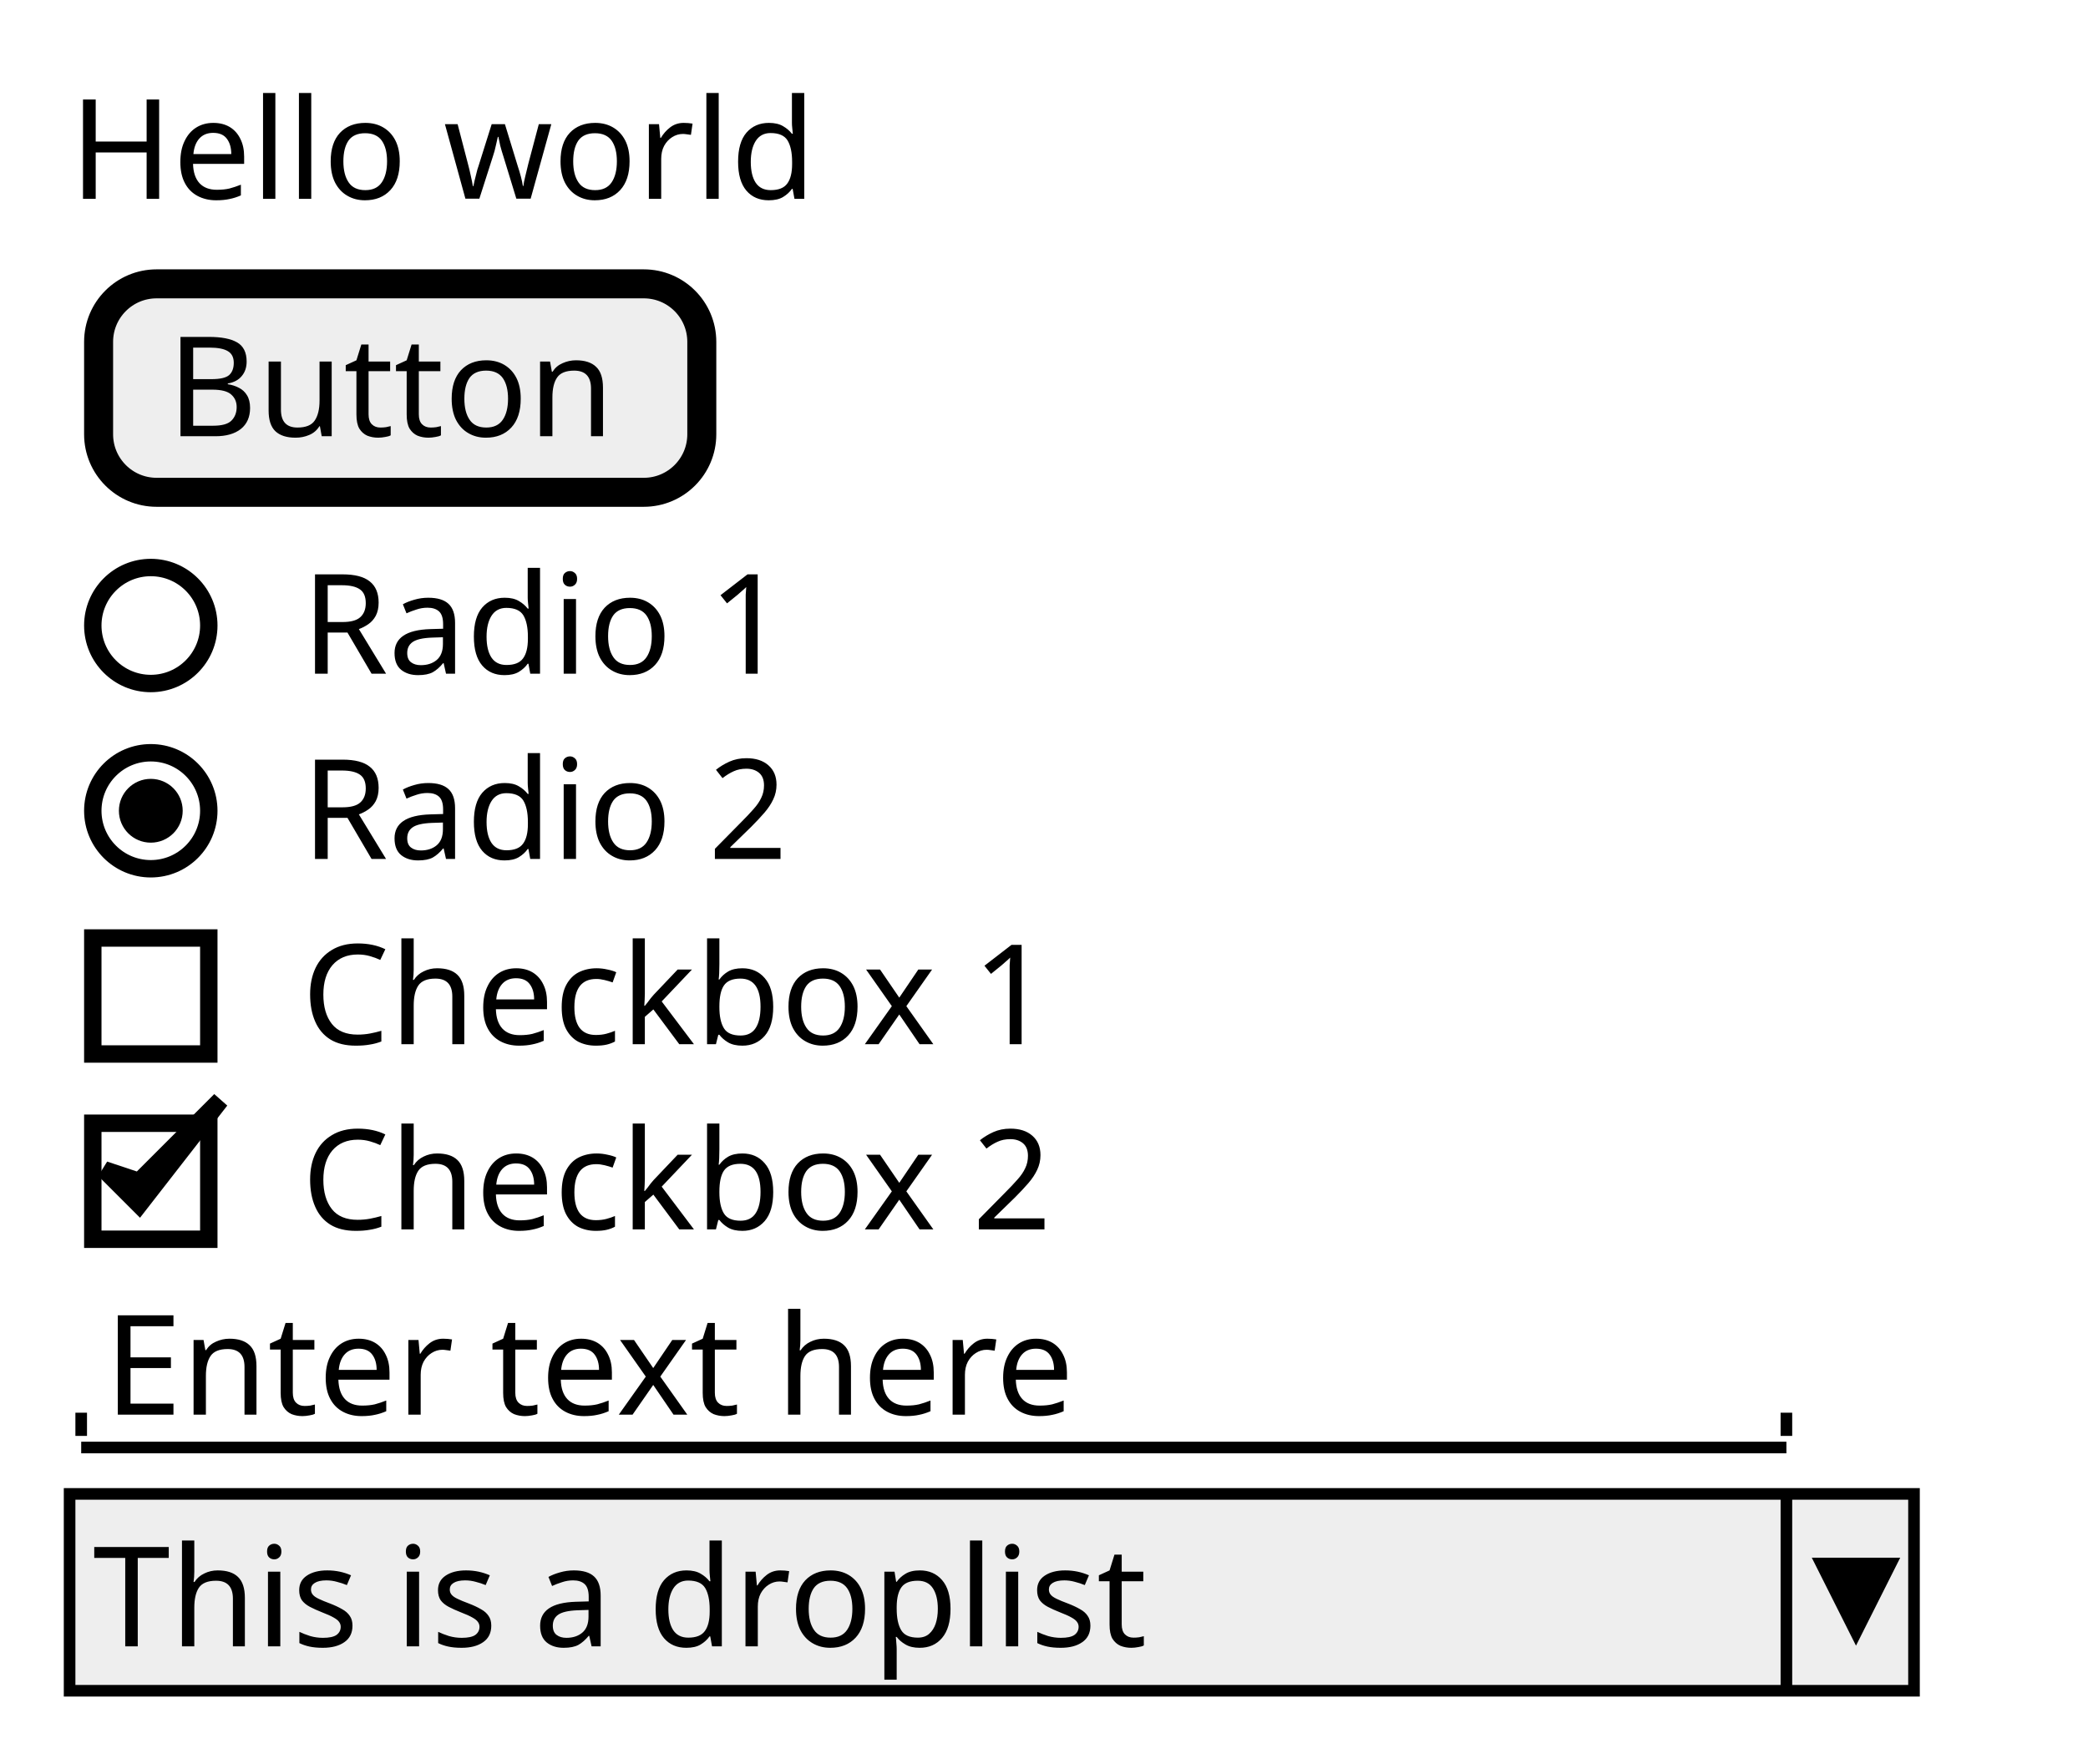
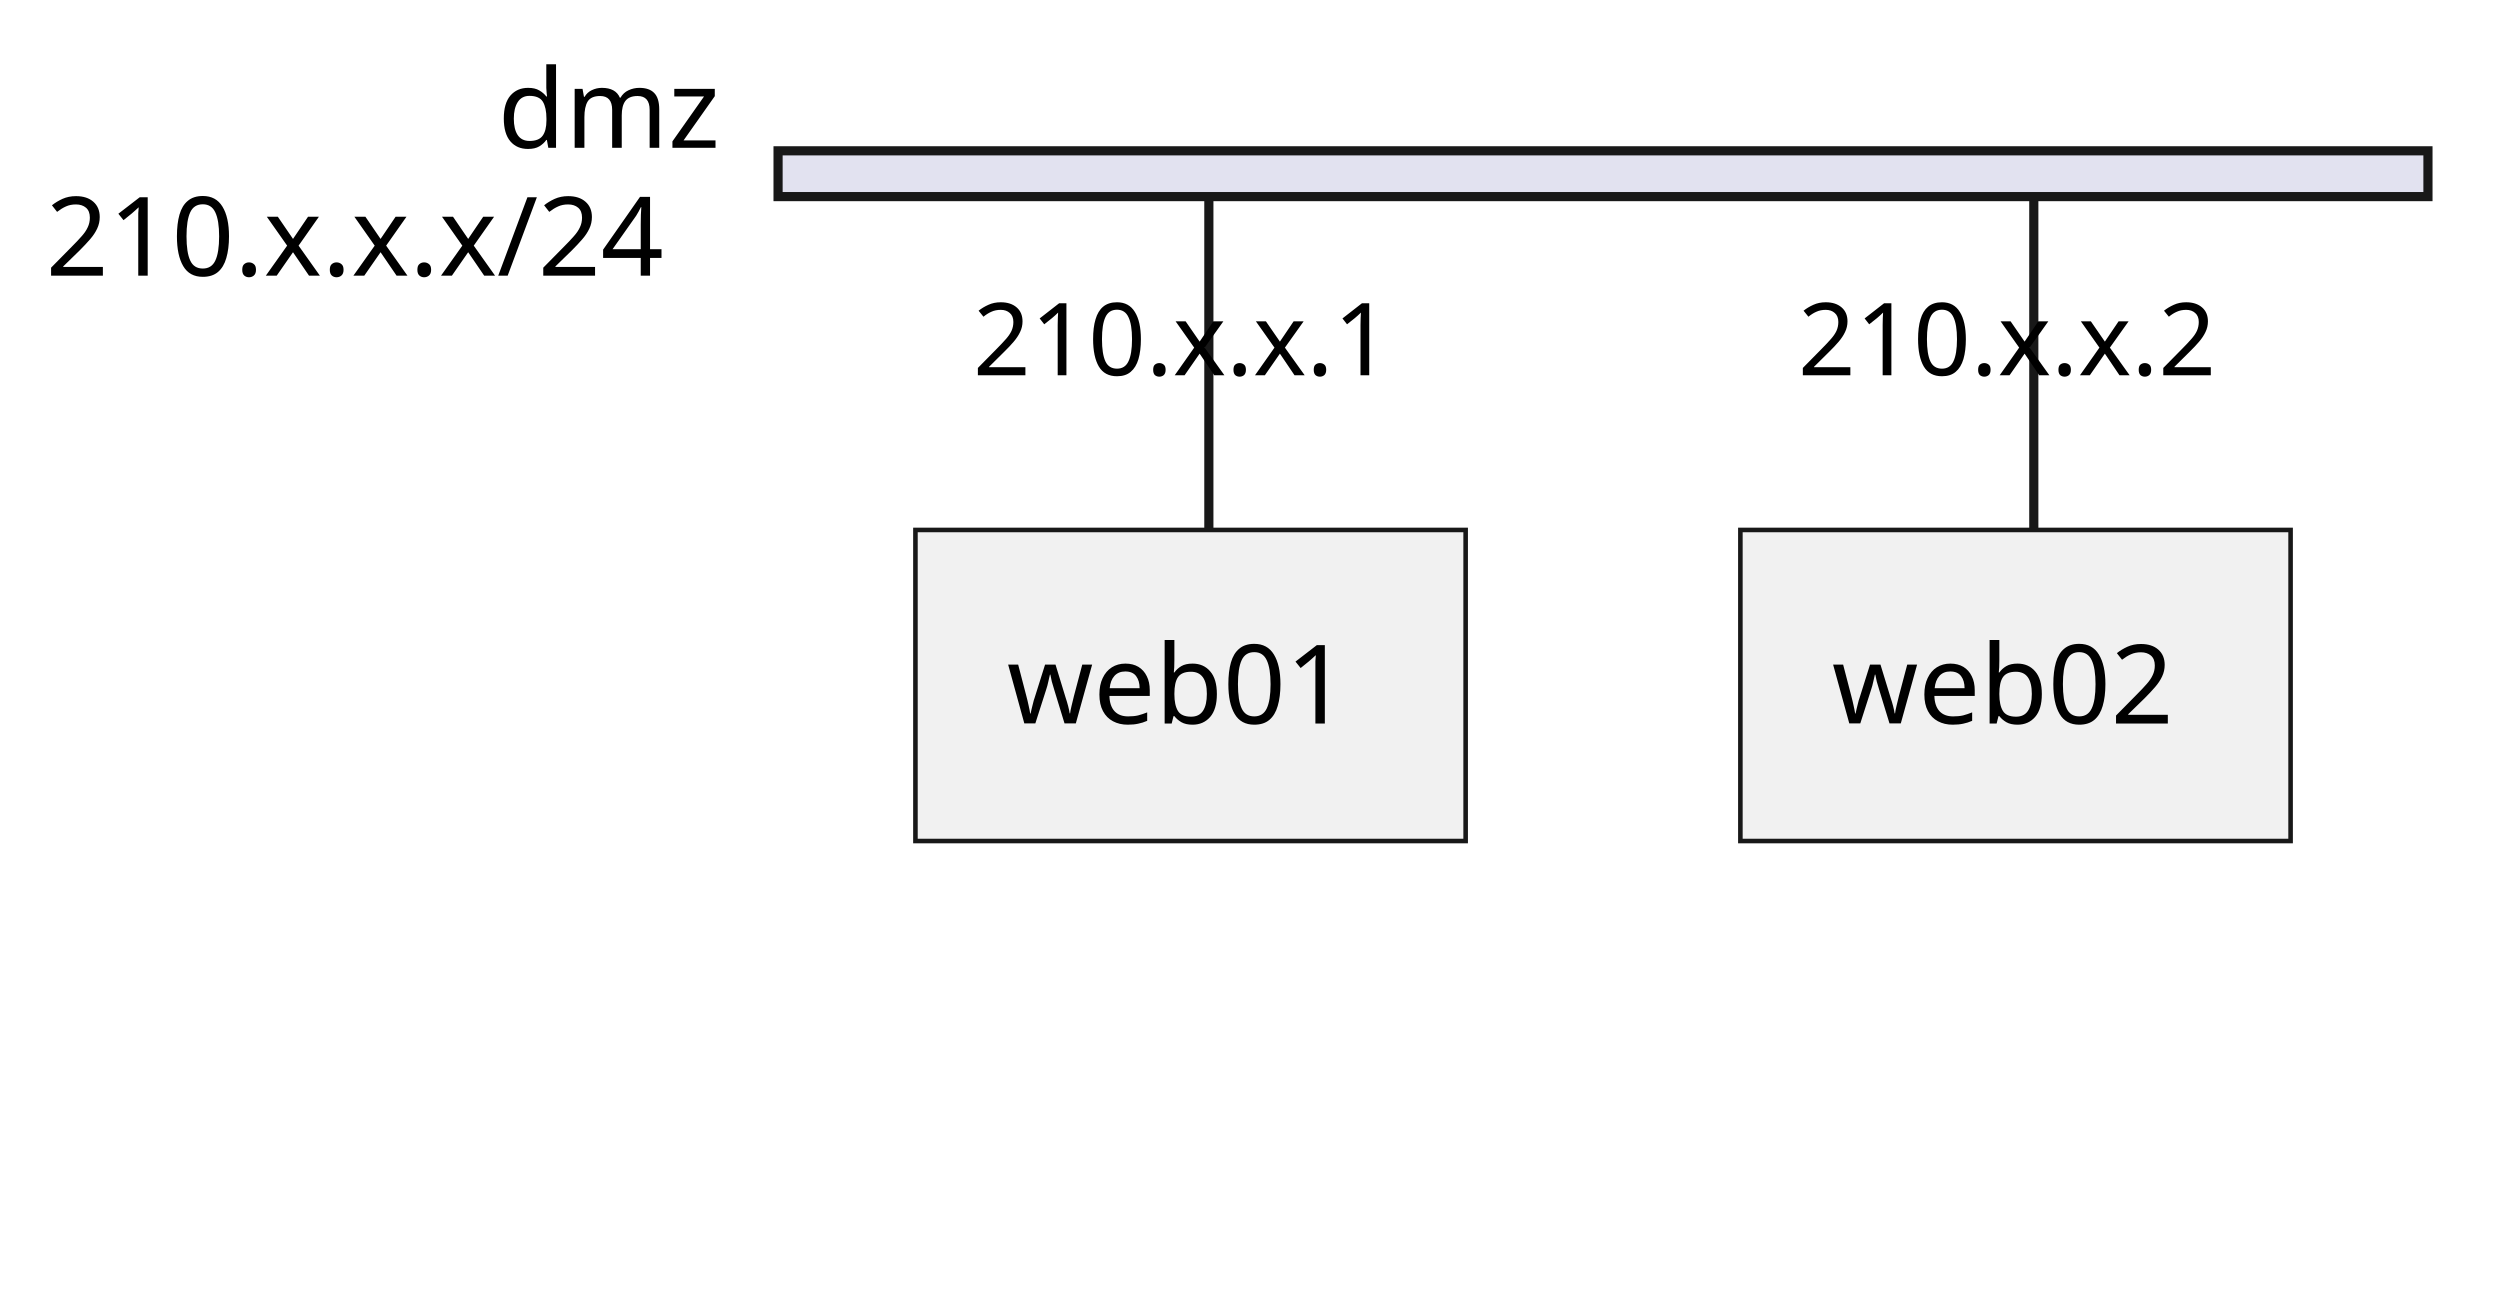
- <svg xmlns="http://www.w3.org/2000/svg" contentStyleType="text/css" height="152px" preserveAspectRatio="none" style="width:180px;height:152px;background:#FFFFFF;" version="1.1" viewBox="0 0 180 152" width="180px" zoomAndPan="magnify">
+ <svg xmlns="http://www.w3.org/2000/svg" contentStyleType="text/css" height="141px" preserveAspectRatio="none" style="width:273px;height:141px;background:#FFFFFF;" version="1.1" viewBox="0 0 273 141" width="273px" zoomAndPan="magnify">
  <defs />
  <g>
-     <text fill="#000000" font-family="sans-serif" font-size="12" lengthAdjust="spacing" textLength="67.272" x="6" y="17.139">Hello world</text>
-     <rect fill="#EEEEEE" height="17.969" rx="5" ry="5" style="stroke:#000000;stroke-width:2.5;" width="52" x="8.5" y="24.469" />
-     <text fill="#000000" font-family="sans-serif" font-size="12" lengthAdjust="spacing" textLength="40.195" x="14.402" y="37.607">Button</text>
-     <text fill="#000000" font-family="sans-serif" font-size="12" lengthAdjust="spacing" textLength="45.434" x="26" y="58.076">Radio 1</text>
-     <ellipse cx="13" cy="53.922" fill="none" rx="5" ry="5" style="stroke:#000000;stroke-width:1.5;" />
-     <text fill="#000000" font-family="sans-serif" font-size="12" lengthAdjust="spacing" textLength="45.434" x="26" y="74.045">Radio 2</text>
-     <ellipse cx="13" cy="69.891" fill="none" rx="5" ry="5" style="stroke:#000000;stroke-width:1.5;" />
-     <ellipse cx="13" cy="69.891" fill="#000000" rx="2" ry="2" style="stroke:#000000;stroke-width:1.5;" />
-     <text fill="#000000" font-family="sans-serif" font-size="12" lengthAdjust="spacing" textLength="70.424" x="26" y="90.014">Checkbox 1</text>
-     <rect fill="none" height="10" style="stroke:#000000;stroke-width:1.5;" width="10" x="8" y="80.859" />
-     <text fill="#000000" font-family="sans-serif" font-size="12" lengthAdjust="spacing" textLength="70.424" x="26" y="105.982">Checkbox 2</text>
-     <rect fill="none" height="10" style="stroke:#000000;stroke-width:1.5;" width="10" x="8" y="96.828" />
-     <polygon fill="#000000" points="9,100.844,12,103.844,19,94.844,12,101.844" style="stroke:#000000;stroke-width:1.5;" />
-     <text fill="#000000" font-family="sans-serif" font-size="12" lengthAdjust="spacing" textLength="91.037" x="9" y="121.951">Enter text here</text>
-     <line style="stroke:#000000;stroke-width:1.0;" x1="7" x2="154" y1="124.781" y2="124.781" />
-     <line style="stroke:#000000;stroke-width:1.0;" x1="7" x2="7" y1="121.781" y2="123.781" />
-     <line style="stroke:#000000;stroke-width:1.0;" x1="154" x2="154" y1="121.781" y2="123.781" />
-     <rect fill="#EEEEEE" height="16.969" style="stroke:#000000;stroke-width:1.0;" width="159" x="6" y="128.781" />
-     <text fill="#000000" font-family="sans-serif" font-size="12" lengthAdjust="spacing" textLength="98.039" x="8" y="141.92">This is a droplist</text>
-     <line style="stroke:#000000;stroke-width:1.0;" x1="154" x2="154" y1="128.781" y2="145.75" />
-     <polygon fill="#000000" points="157,134.781,163,134.781,160,140.75" style="stroke:#000000;stroke-width:1.0;" />
+     <text fill="#000000" font-family="sans-serif" font-size="12" lengthAdjust="spacing" textLength="25.605" x="54.359" y="16.139">dmz</text>
+     <text fill="#000000" font-family="sans-serif" font-size="12" lengthAdjust="spacing" textLength="74.965" x="5" y="30.107">210.x.x.x/24</text>
+     <rect fill="#E2E2F0" height="5" style="stroke:#181818;stroke-width:1.0;" width="180.168" x="84.965" y="16.469" />
+     <path d="M132.007,21.469 L132.007,57.871 " fill="none" style="stroke:#181818;stroke-width:1.0;" />
+     <text fill="#000000" font-family="sans-serif" font-size="11" lengthAdjust="spacing" textLength="51.503" x="106.255" y="40.978">210.x.x.1</text>
+     <path d="M222.091,21.469 L222.091,57.871 " fill="none" style="stroke:#181818;stroke-width:1.0;" />
+     <text fill="#000000" font-family="sans-serif" font-size="11" lengthAdjust="spacing" textLength="51.503" x="196.339" y="40.978">210.x.x.2</text>
+     <rect fill="#F1F1F1" height="33.969" style="stroke:#181818;stroke-width:0.5;" width="60.084" x="99.965" y="57.871" />
+     <text fill="#000000" font-family="sans-serif" font-size="12" lengthAdjust="spacing" textLength="40.084" x="109.965" y="79.01">web01</text>
+     <rect fill="#F1F1F1" height="33.969" style="stroke:#181818;stroke-width:0.5;" width="60.084" x="190.049" y="57.871" />
+     <text fill="#000000" font-family="sans-serif" font-size="12" lengthAdjust="spacing" textLength="40.084" x="200.049" y="79.01">web02</text>
  </g>
</svg>
